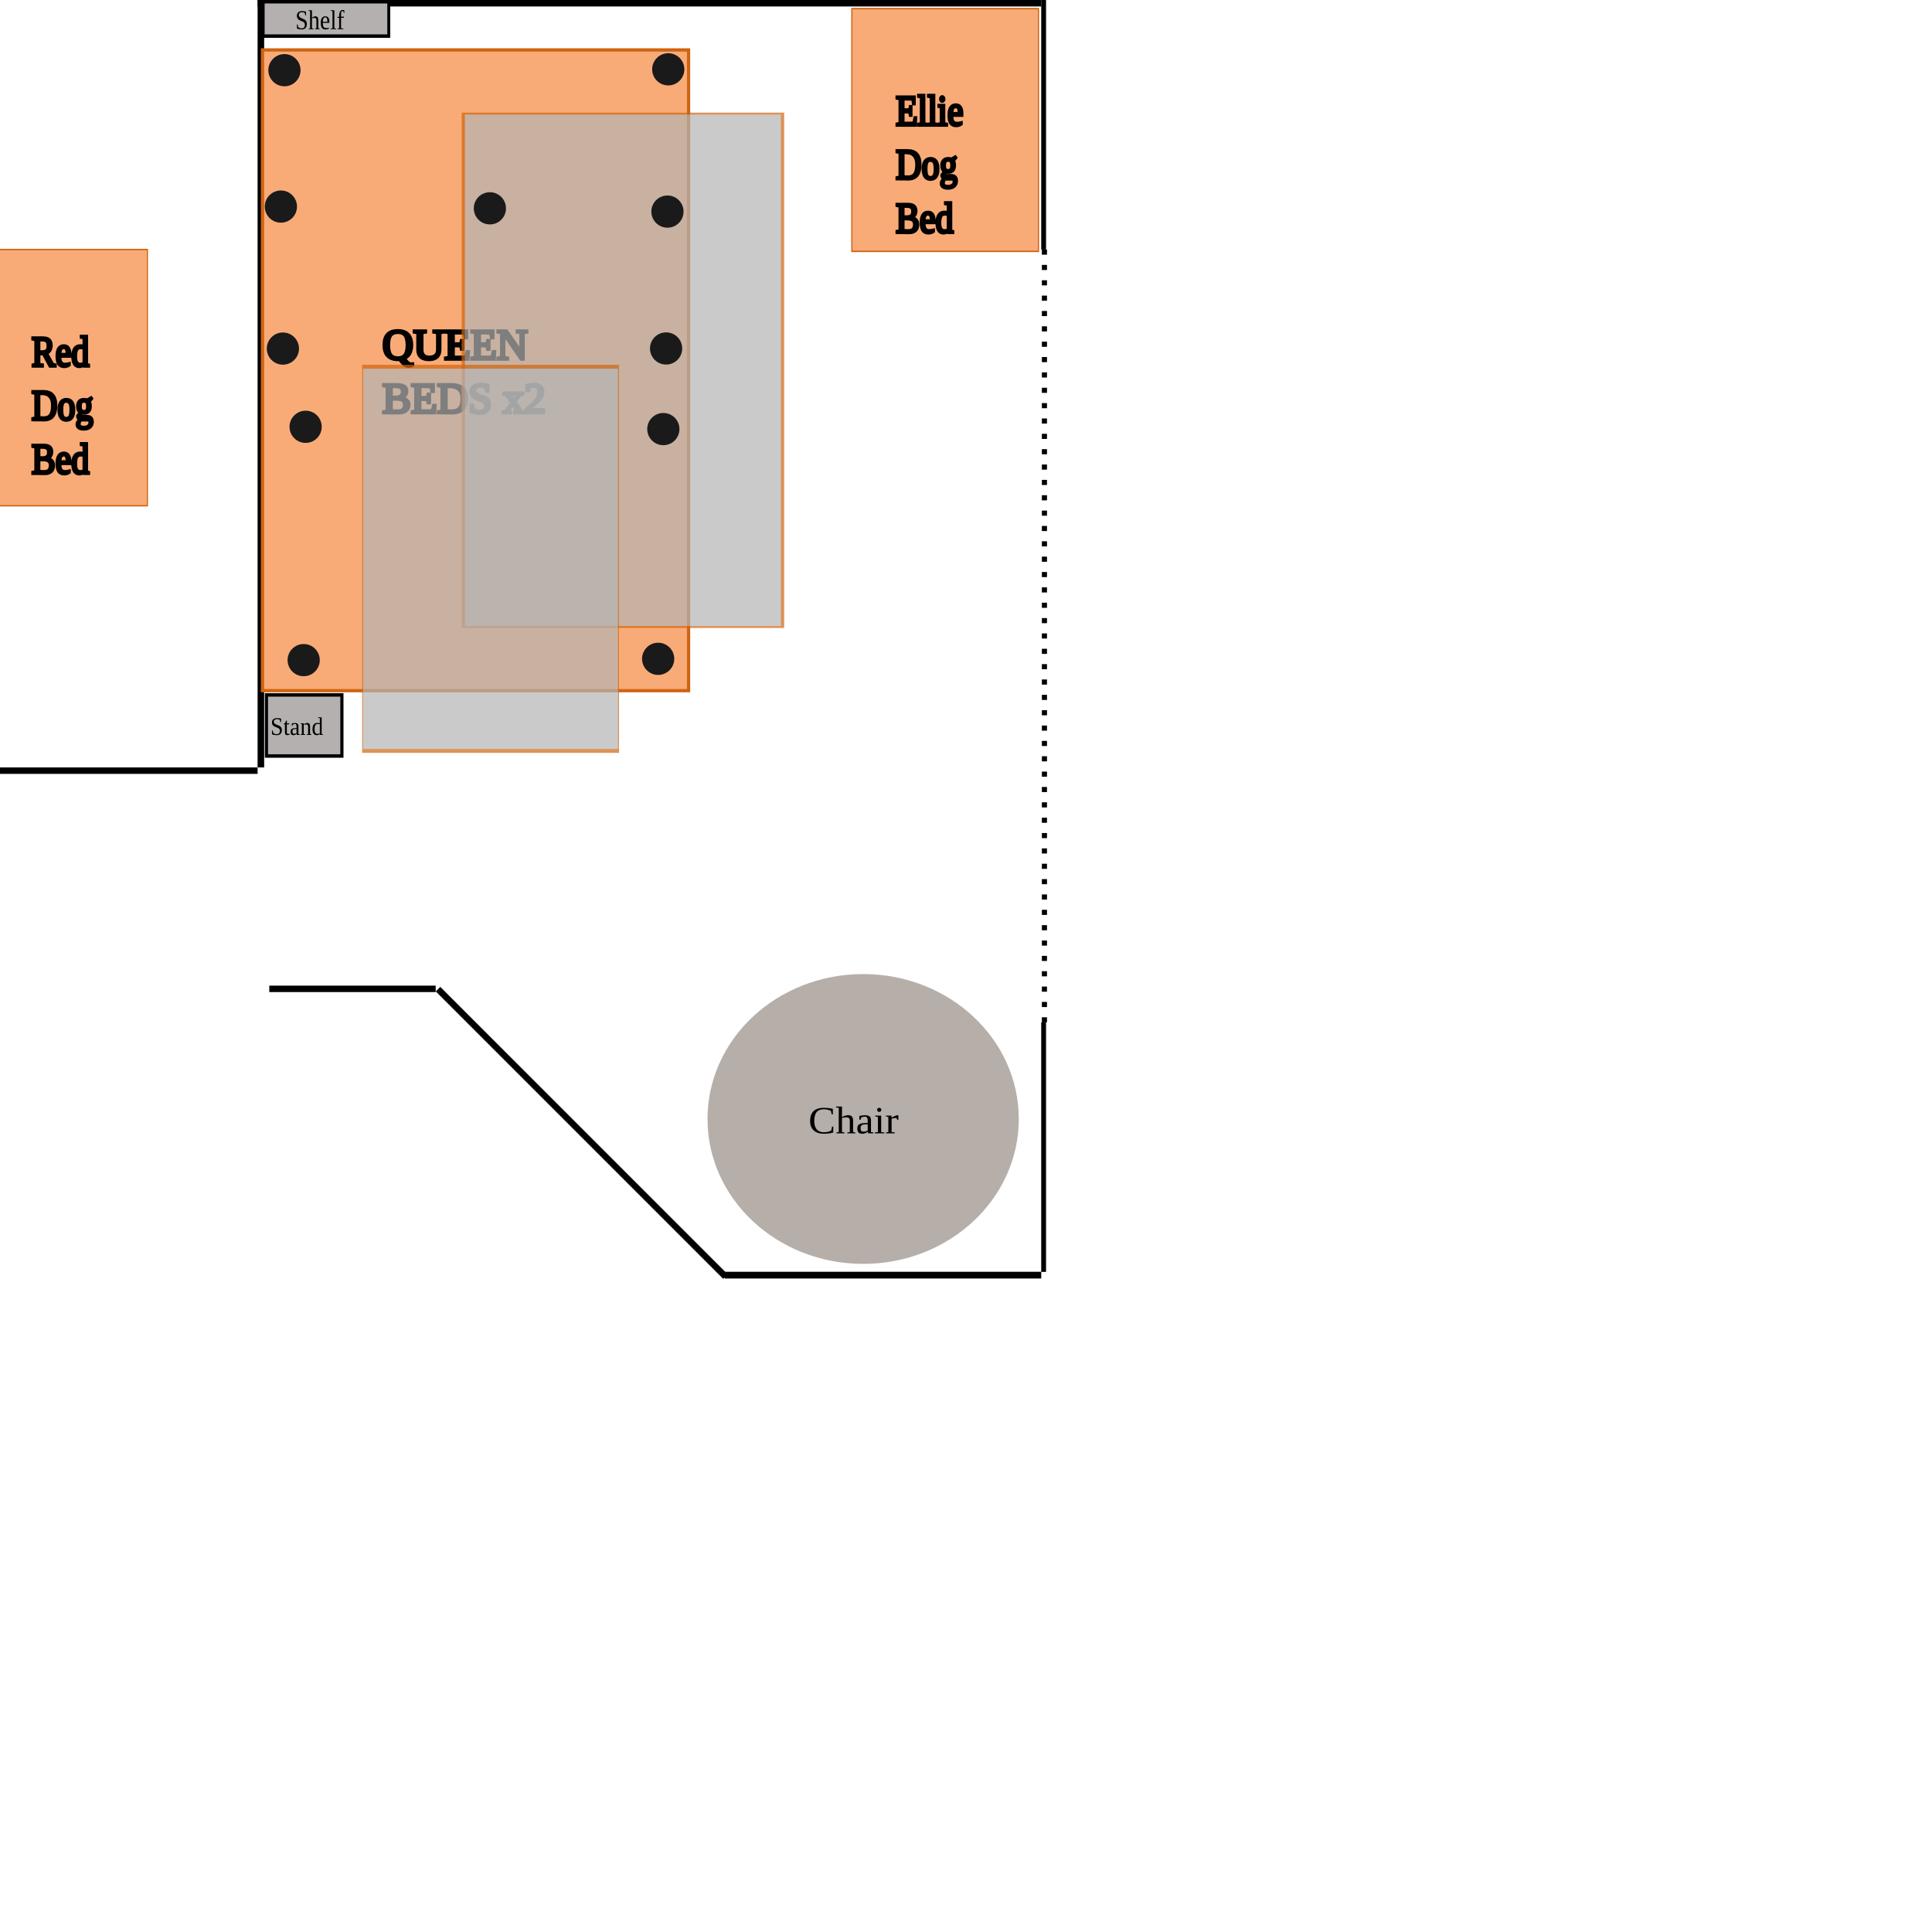
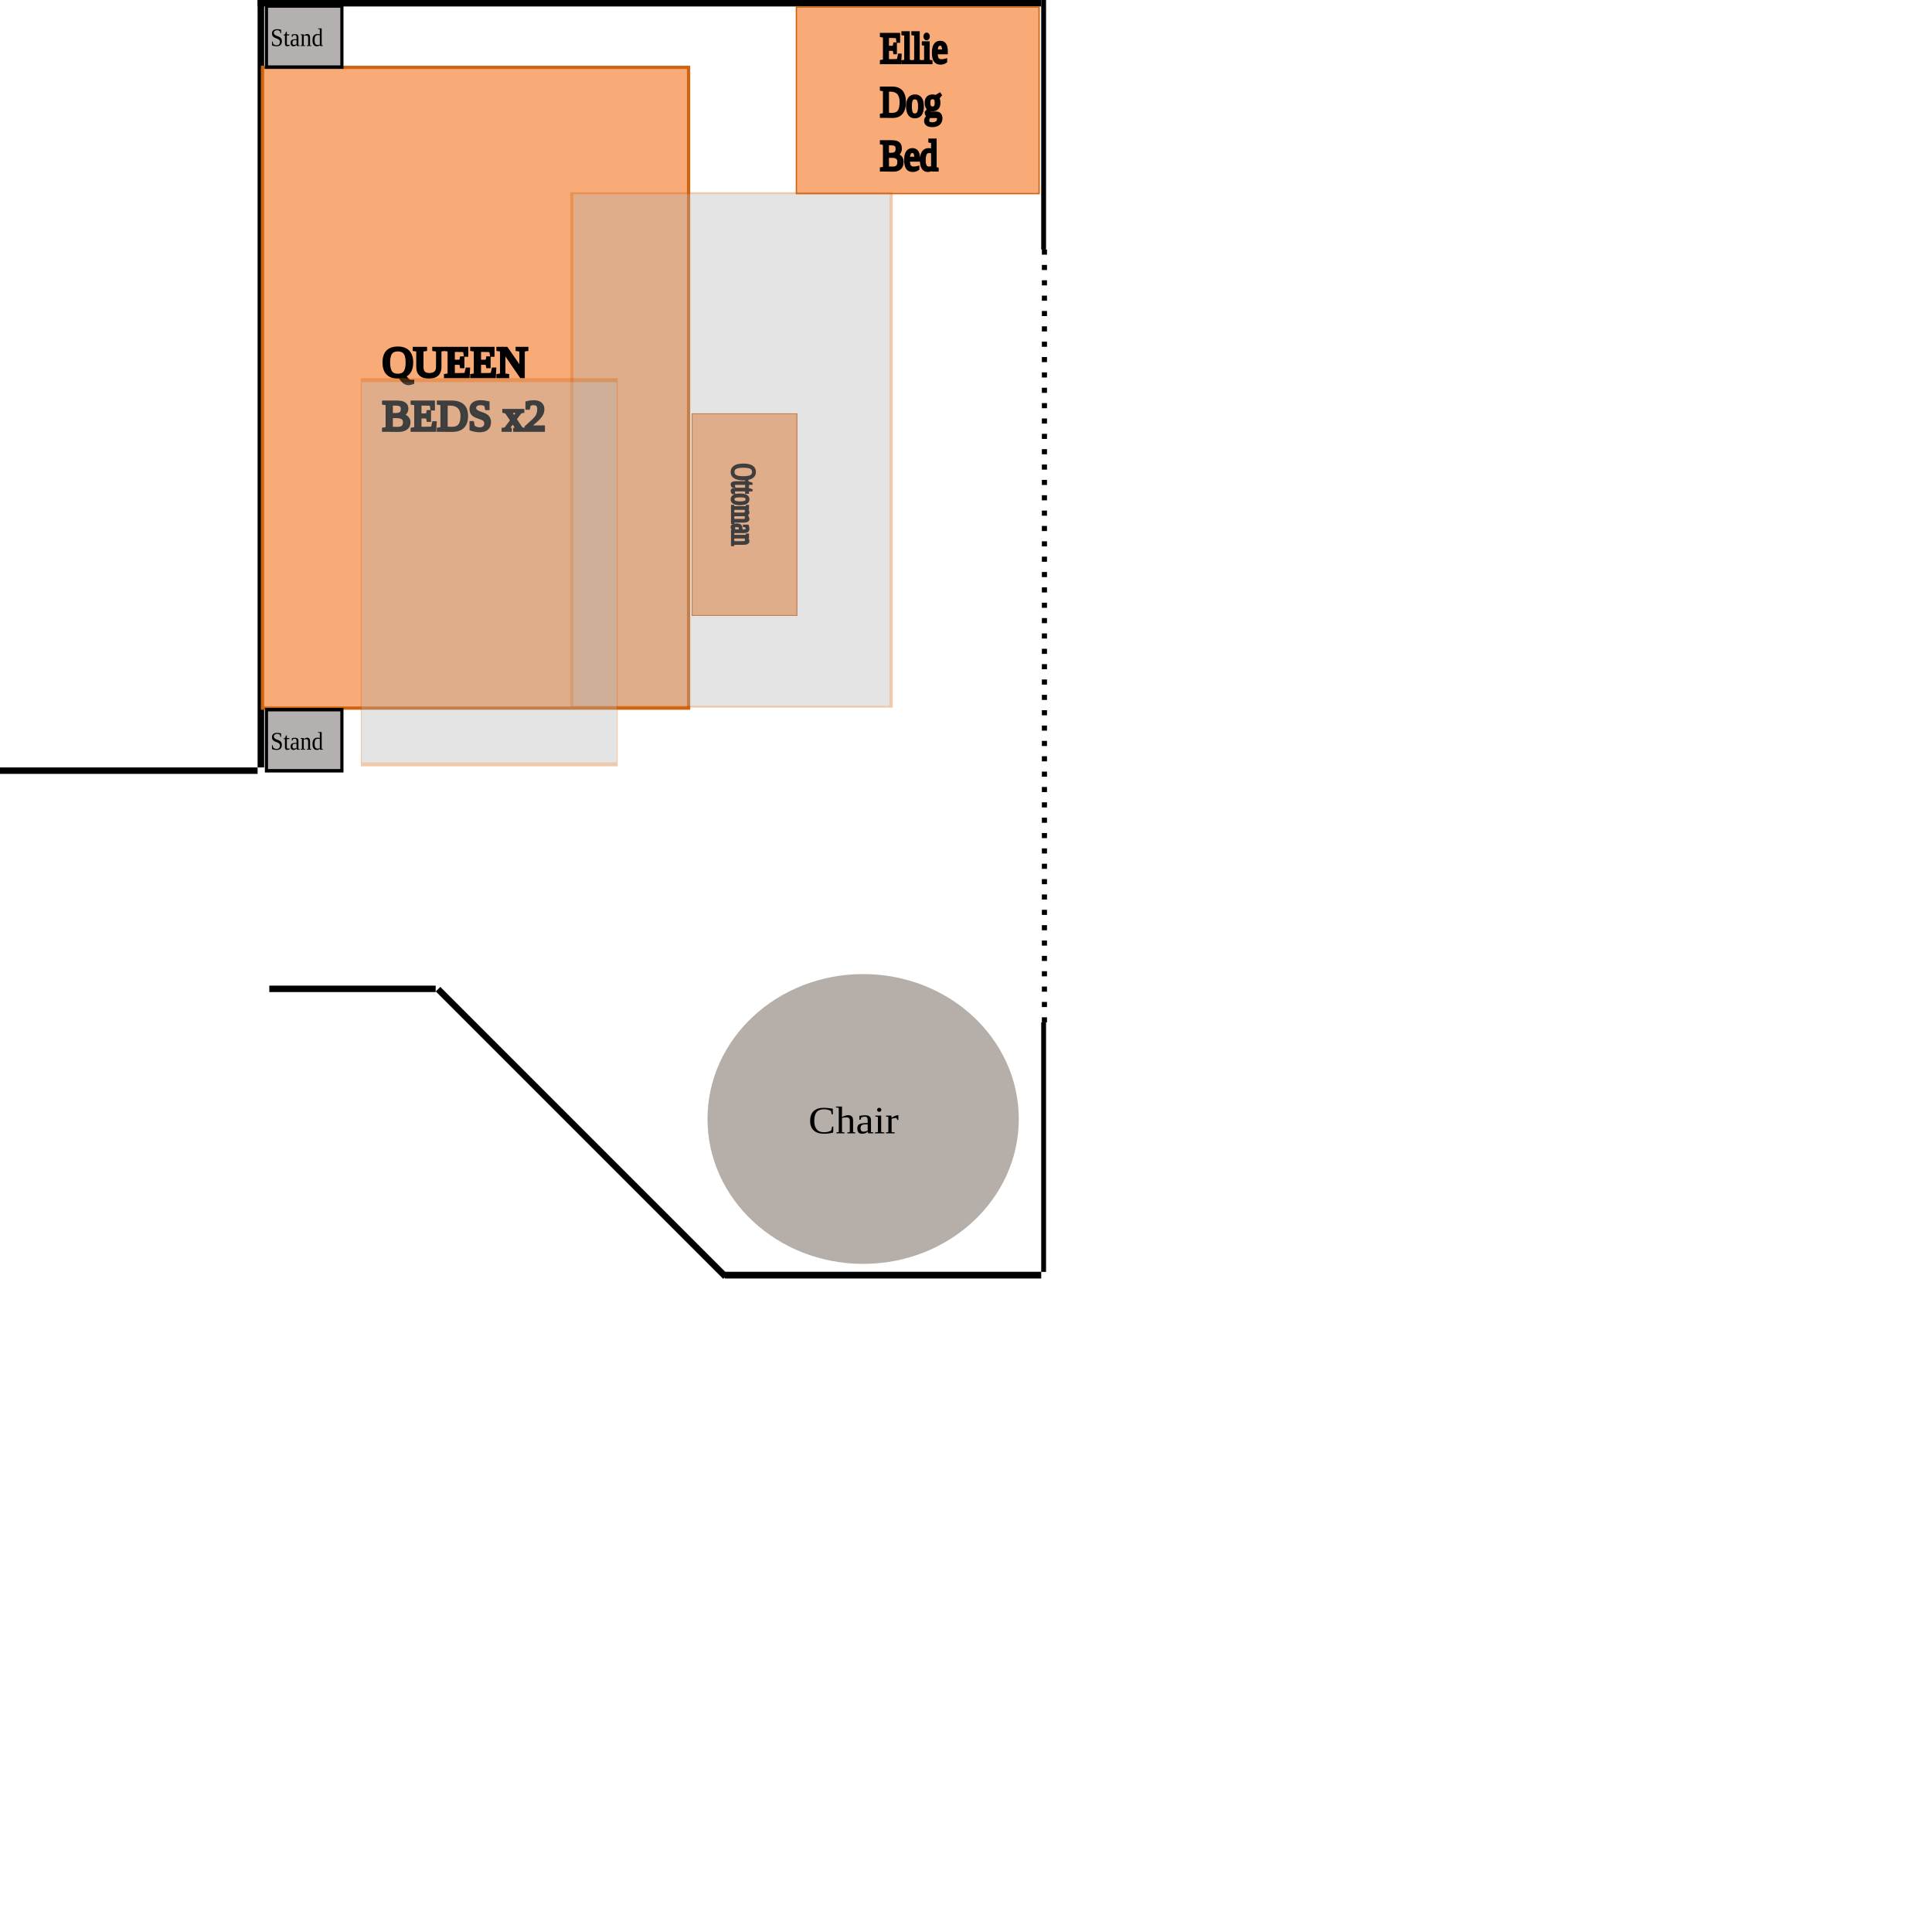
<svg xmlns="http://www.w3.org/2000/svg" width="30in" height="30in" viewBox="0 0 762 762" version="1.1" id="svg5">
  <defs id="defs2" />
  <g id="layer1">
    <path style="fill:#000000;stroke:#000000;stroke-width:2.558;stroke-dasharray:none;stroke-opacity:1" d="M 101.623,1.27 H 410.656" id="path190" />
    <path style="fill:#000000;stroke:#000000;stroke-width:2.655;stroke-dasharray:none;stroke-opacity:1" d="M 285.784,502.926 H 410.667" id="path190-5" />
    <path style="fill:#000000;stroke:#000000;stroke-width:2.54;stroke-dasharray:none;stroke-opacity:1" d="m 106.217,390.012 h 65.617" id="path190-5-7" />
    <path style="fill:#000000;stroke:#000000;stroke-width:2.533;stroke-dasharray:none;stroke-opacity:1" d="M 172.768,390.133 286.124,503.489" id="path190-5-6" />
    <path style="fill:#000000;stroke:#000000;stroke-width:2.54;stroke-dasharray:none;stroke-opacity:1" d="M 0,303.953 H 101.6" id="path190-8" />
    <path style="fill:#000000;stroke:#000000;stroke-width:2.586;stroke-dasharray:none;stroke-opacity:1" d="M 102.893,0 V 302.683" id="path977" />
    <path style="fill:#000000;stroke:#000000;stroke-width:2.019;stroke-dasharray:2.019, 4.037;stroke-dashoffset:0;stroke-opacity:1" d="m 411.935,98.425 v 304.8" id="path977-5" />
-     <g id="g7263" transform="matrix(0.9994983,0,0,1.000001,-201.7543,-31.75007)">
+     <g id="g7263" transform="matrix(0.9994983,0,0,1.000001,-201.7543,-24.8709)">
      <rect style="fill:#f9ab77;fill-opacity:1;stroke:#cf6410;stroke-width:1.284;stroke-dasharray:none;stroke-opacity:1" id="rect3091" width="168.134" height="252.716" x="305.442" y="51.442" />
      <text xml:space="preserve" style="font-size:16.933px;fill:#090808;fill-opacity:1;stroke:#000000;stroke-width:1.27;stroke-dasharray:none;stroke-opacity:1" x="352.744" y="173.389" id="text5695">
        <tspan style="font-size:16.933px;fill:#090808;fill-opacity:1;stroke:#000000;stroke-width:1.27;stroke-opacity:1" x="352.744" y="173.389" id="tspan7253">QUEEN</tspan>
        <tspan style="font-size:16.933px;fill:#090808;fill-opacity:1;stroke:#000000;stroke-width:1.27;stroke-opacity:1" x="352.744" y="194.556" id="tspan7255">BEDS x2</tspan>
      </text>
    </g>
-     <g id="g8370" transform="matrix(0.9982507,0,0,1.093064,27.82595,178.9662)">
+     <g id="g8370" transform="matrix(0.9982507,0,0,1.093064,27.82595,184.7871)">
      <rect style="fill:#b5b0b0;fill-opacity:1;stroke:#000000;stroke-width:1.245;stroke-dasharray:none;stroke-opacity:1" id="rect7317" width="29.816" height="22.048" x="77.398" y="87.015" />
      <text xml:space="preserve" style="font-size:9.172px;fill:#000000;fill-opacity:1;stroke:none;stroke-width:1.245;stroke-dasharray:none;stroke-opacity:1" x="78.965" y="101.454" id="text7373">
        <tspan id="tspan7371" style="font-size:9.172px;fill:#000000;fill-opacity:1;stroke:none;stroke-width:1.245" x="78.965" y="101.454">Stand</tspan>
      </text>
    </g>
-     <g id="g8419" transform="matrix(0.9980583,0,0,1.175094,-57.32793,-204.3693)">
-       <rect style="fill:#b5b0b0;fill-opacity:1;stroke:#000000;stroke-width:1.162;stroke-dasharray:none;stroke-opacity:1" id="rect7317-6" width="49.638" height="11.538" x="161.431" y="174.498" />
-       <text xml:space="preserve" style="font-size:9.173px;fill:#000000;fill-opacity:1;stroke:none;stroke-width:1.245;stroke-dasharray:none;stroke-opacity:1" x="174.152" y="183.724" id="text7373-7" transform="scale(1.000056,0.9999437)">
-         <tspan style="font-size:9.173px;fill:#000000;fill-opacity:1;stroke:none;stroke-width:1.245" x="174.152" y="183.724" id="tspan8412">Shelf</tspan>
+     <path style="fill:#000000;stroke:#000000;stroke-width:1.905;stroke-dasharray:none;stroke-opacity:1" d="M 411.617,0 V 98.425" id="path891" />
+     <path style="fill:#000000;stroke:#000000;stroke-width:1.905;stroke-dasharray:none;stroke-opacity:1" d="M 411.617,403.225 V 501.65" id="path1570" />
+     <g id="g4137" transform="translate(0.5291667,-2.116667)">
+       <rect style="fill:#f9ab77;fill-opacity:1;stroke:#cf6410;stroke-width:0.523;stroke-dasharray:none;stroke-opacity:1" id="rect1193" width="73.606" height="95.735" x="-78.479" y="313.571" transform="rotate(-90)" />
+       <text xml:space="preserve" style="font-size:15.45px;fill:#090808;fill-opacity:1;stroke:#000000;stroke-width:1.159;stroke-dasharray:none;stroke-opacity:1" x="379.93" y="24.464" id="text1201" transform="scale(0.9123699,1.096047)">
+         <tspan style="font-size:15.45px;fill:#090808;fill-opacity:1;stroke:#000000;stroke-width:1.159;stroke-opacity:1" x="379.93" y="24.464" id="tspan1195">Ellie</tspan>
+         <tspan style="font-size:15.45px;fill:#090808;fill-opacity:1;stroke:#000000;stroke-width:1.159;stroke-opacity:1" x="379.93" y="43.777" id="tspan1197">Dog</tspan>
+         <tspan style="font-size:15.45px;fill:#090808;fill-opacity:1;stroke:#000000;stroke-width:1.159;stroke-opacity:1" x="379.93" y="63.089" id="tspan1199">Bed</tspan>
      </text>
    </g>
-     <path style="fill:#000000;stroke:#000000;stroke-width:1.905;stroke-dasharray:none;stroke-opacity:1" d="M 411.617,0 V 98.425" id="path891" />
-     <path style="fill:#000000;stroke:#000000;stroke-width:1.905;stroke-dasharray:none;stroke-opacity:1" d="M 411.617,403.225 V 501.65" id="path1570" />
-     <g id="g1203" transform="matrix(0.8324663,0,0,1.000057,99.64163,-69.12512)">
-       <rect style="fill:#f9ab77;fill-opacity:1;stroke:#cf6410;stroke-width:0.573;stroke-dasharray:none;stroke-opacity:1" id="rect1193" width="88.419" height="95.73" x="283.902" y="72.529" />
-       <text xml:space="preserve" style="font-size:16.933px;fill:#090808;fill-opacity:1;stroke:#000000;stroke-width:1.27;stroke-dasharray:none;stroke-opacity:1" x="304.735" y="118.486" id="text1201">
-         <tspan style="font-size:16.933px;fill:#090808;fill-opacity:1;stroke:#000000;stroke-width:1.27;stroke-opacity:1" x="304.735" y="118.486" id="tspan1195">Ellie</tspan>
-         <tspan style="font-size:16.933px;fill:#090808;fill-opacity:1;stroke:#000000;stroke-width:1.27;stroke-opacity:1" x="304.735" y="139.653" id="tspan1197">Dog</tspan>
-         <tspan style="font-size:16.933px;fill:#090808;fill-opacity:1;stroke:#000000;stroke-width:1.27;stroke-opacity:1" x="304.735" y="160.82" id="tspan1199">Bed</tspan>
-       </text>
-     </g>
-     <g id="g1227" transform="matrix(0.8324663,0,0,1.000057,-241.2039,25.89167)">
-       <rect style="fill:#f9ab77;fill-opacity:1;stroke:#cf6410;stroke-width:0.545;stroke-dasharray:none;stroke-opacity:1" id="rect1217" width="75.693" height="101.055" x="283.887" y="72.515" />
-       <text xml:space="preserve" style="font-size:16.933px;fill:#090808;fill-opacity:1;stroke:#000000;stroke-width:1.27;stroke-dasharray:none;stroke-opacity:1" x="304.735" y="118.486" id="text1225">
-         <tspan style="font-size:16.933px;fill:#090808;fill-opacity:1;stroke:#000000;stroke-width:1.27;stroke-opacity:1" x="304.735" y="118.486" id="tspan1219">Red</tspan>
-         <tspan style="font-size:16.933px;fill:#090808;fill-opacity:1;stroke:#000000;stroke-width:1.27;stroke-opacity:1" x="304.735" y="139.653" id="tspan1221">Dog</tspan>
-         <tspan style="font-size:16.933px;fill:#090808;fill-opacity:1;stroke:#000000;stroke-width:1.27;stroke-opacity:1" x="304.735" y="160.82" id="tspan1223">Bed</tspan>
+     <g id="g4125" transform="translate(267.0317,73.30282)">
+       <rect style="fill:#f9ab77;fill-opacity:1;stroke:#cf6410;stroke-width:0.357;stroke-dasharray:none;stroke-opacity:1" id="rect1217" width="41.364" height="79.526" x="5.936" y="89.906" />
+       <text xml:space="preserve" style="font-size:11.105px;fill:#090808;fill-opacity:1;stroke:#000000;stroke-width:0.833;stroke-dasharray:none;stroke-opacity:1" x="131.41" y="-18.145" id="text1225" transform="matrix(0,0.8333133,-1.200029,0,0,0)">
+         <tspan style="font-size:11.105px;fill:#090808;fill-opacity:1;stroke:#000000;stroke-width:0.833;stroke-opacity:1" x="131.41" y="-18.145" id="tspan1223">Ottoman</tspan>
      </text>
    </g>
    <g id="g512" transform="matrix(1.260237,0,0,1.200001,-45.76786,-72.82252)">
      <ellipse style="fill:#b6aea8;stroke-width:0" id="path399" cx="306.451" cy="428.462" rx="48.708" ry="47.625" />
      <text xml:space="preserve" style="font-size:12.703px;fill:#000000;stroke-width:0" x="289.27" y="433.3" id="text455" transform="scale(1.000252,0.9997485)">
        <tspan id="tspan453" style="fill:#000000;stroke-width:0" x="289.27" y="433.3">Chair</tspan>
      </text>
    </g>
-     <g id="g2276-3" transform="matrix(1.000404,0,0,0.5998438,-143.9824,39.39793)" style="opacity:0.7;fill:#b3b3b3">
+     <g id="g2276-3" transform="matrix(1.000404,0,0,0.5998438,-101.1666,70.81342)" style="opacity:0.35;fill:#b3b3b3">
      <rect style="fill:#b3b3b3;fill-opacity:1;stroke:#cf6410;stroke-width:1.284;stroke-dasharray:none;stroke-opacity:1" id="rect2268-6" width="337.561" height="125.873" x="-346.581" y="326.572" transform="rotate(-90)" />
    </g>
-     <g id="g6" transform="matrix(0,1.203888,-0.2990077,0,246.6527,-248.5227)" style="opacity:0.7;fill:#b3b3b3">
+     <g id="g6" transform="matrix(0,1.203888,-0.2990077,0,246.1235,-243.231)" style="opacity:0.35;fill:#b3b3b3">
      <rect style="fill:#b3b3b3;fill-opacity:1;stroke:#cf6410;stroke-width:1.284;stroke-dasharray:none;stroke-opacity:1" id="rect6" width="337.561" height="125.873" x="-346.581" y="326.572" transform="rotate(-90)" />
    </g>
-     <g id="g7" transform="matrix(0.1303693,0,0,0.1333335,219.6321,202.7177)" style="fill:#1a1a1a">
-       <ellipse style="fill:#1a1a1a;stroke-width:0" id="ellipse7" cx="306.451" cy="428.462" rx="48.708" ry="47.625" />
-     </g>
-     <g id="g8" transform="matrix(0.1303693,0,0,0.1333335,79.82207,203.2312)" style="fill:#1a1a1a">
-       <ellipse style="fill:#1a1a1a;stroke-width:0" id="ellipse8" cx="306.451" cy="428.462" rx="48.708" ry="47.625" />
-     </g>
-     <g id="g9" transform="matrix(0.1303693,0,0,0.1333335,80.58858,111.205)" style="fill:#1a1a1a">
-       <ellipse style="fill:#1a1a1a;stroke-width:0" id="ellipse9" cx="306.451" cy="428.462" rx="48.708" ry="47.625" />
-     </g>
-     <g id="g10" transform="matrix(0.1303693,0,0,0.1333335,221.6729,112.1094)" style="fill:#1a1a1a">
-       <ellipse style="fill:#1a1a1a;stroke-width:0" id="ellipse10" cx="306.451" cy="428.462" rx="48.708" ry="47.625" />
-     </g>
-     <g id="g11" transform="matrix(0.1303693,0,0,0.1333335,223.6152,-29.78689)" style="fill:#1a1a1a">
-       <ellipse style="fill:#1a1a1a;stroke-width:0" id="ellipse11" cx="306.451" cy="428.462" rx="48.708" ry="47.625" />
-     </g>
-     <g id="g12" transform="matrix(0.1303693,0,0,0.1333335,222.7627,80.31162)" style="fill:#1a1a1a">
-       <ellipse style="fill:#1a1a1a;stroke-width:0" id="ellipse12" cx="306.451" cy="428.462" rx="48.708" ry="47.625" />
-     </g>
-     <g id="g13" transform="matrix(0.1303693,0,0,0.1333335,223.2993,26.32687)" style="fill:#1a1a1a">
-       <ellipse style="fill:#1a1a1a;stroke-width:0" id="ellipse13" cx="306.451" cy="428.462" rx="48.708" ry="47.625" />
-     </g>
-     <g id="g14" transform="matrix(0.1303693,0,0,0.1333335,72.23675,-29.4458)" style="fill:#1a1a1a">
-       <ellipse style="fill:#1a1a1a;stroke-width:0" id="ellipse14" cx="306.451" cy="428.462" rx="48.708" ry="47.625" />
-     </g>
-     <g id="g15" transform="matrix(0.1303693,0,0,0.1333335,71.62738,80.35756)" style="fill:#1a1a1a">
-       <ellipse style="fill:#1a1a1a;stroke-width:0" id="ellipse15" cx="306.451" cy="428.462" rx="48.708" ry="47.625" />
-     </g>
-     <g id="g16" transform="matrix(0.1303693,0,0,0.1333335,70.83597,24.34924)" style="fill:#1a1a1a">
-       <ellipse style="fill:#1a1a1a;stroke-width:0" id="ellipse16" cx="306.451" cy="428.462" rx="48.708" ry="47.625" />
-     </g>
-     <g id="g17" transform="matrix(0.1303693,0,0,0.1333335,153.2656,25.03718)" style="fill:#1a1a1a">
-       <ellipse style="fill:#1a1a1a;stroke-width:0" id="ellipse17" cx="306.451" cy="428.462" rx="48.708" ry="47.625" />
+     <g id="g4145" transform="matrix(0.9982507,0,0,1.093064,27.82595,-92.74433)">
+       <rect style="fill:#b5b0b0;fill-opacity:1;stroke:#000000;stroke-width:1.245;stroke-dasharray:none;stroke-opacity:1" id="rect4139" width="29.816" height="22.048" x="77.398" y="87.015" />
+       <text xml:space="preserve" style="font-size:9.172px;fill:#000000;fill-opacity:1;stroke:none;stroke-width:1.245;stroke-dasharray:none;stroke-opacity:1" x="78.965" y="101.454" id="text4143">
+         <tspan id="tspan4141" style="font-size:9.172px;fill:#000000;fill-opacity:1;stroke:none;stroke-width:1.245" x="78.965" y="101.454">Stand</tspan>
+       </text>
    </g>
  </g>
</svg>
